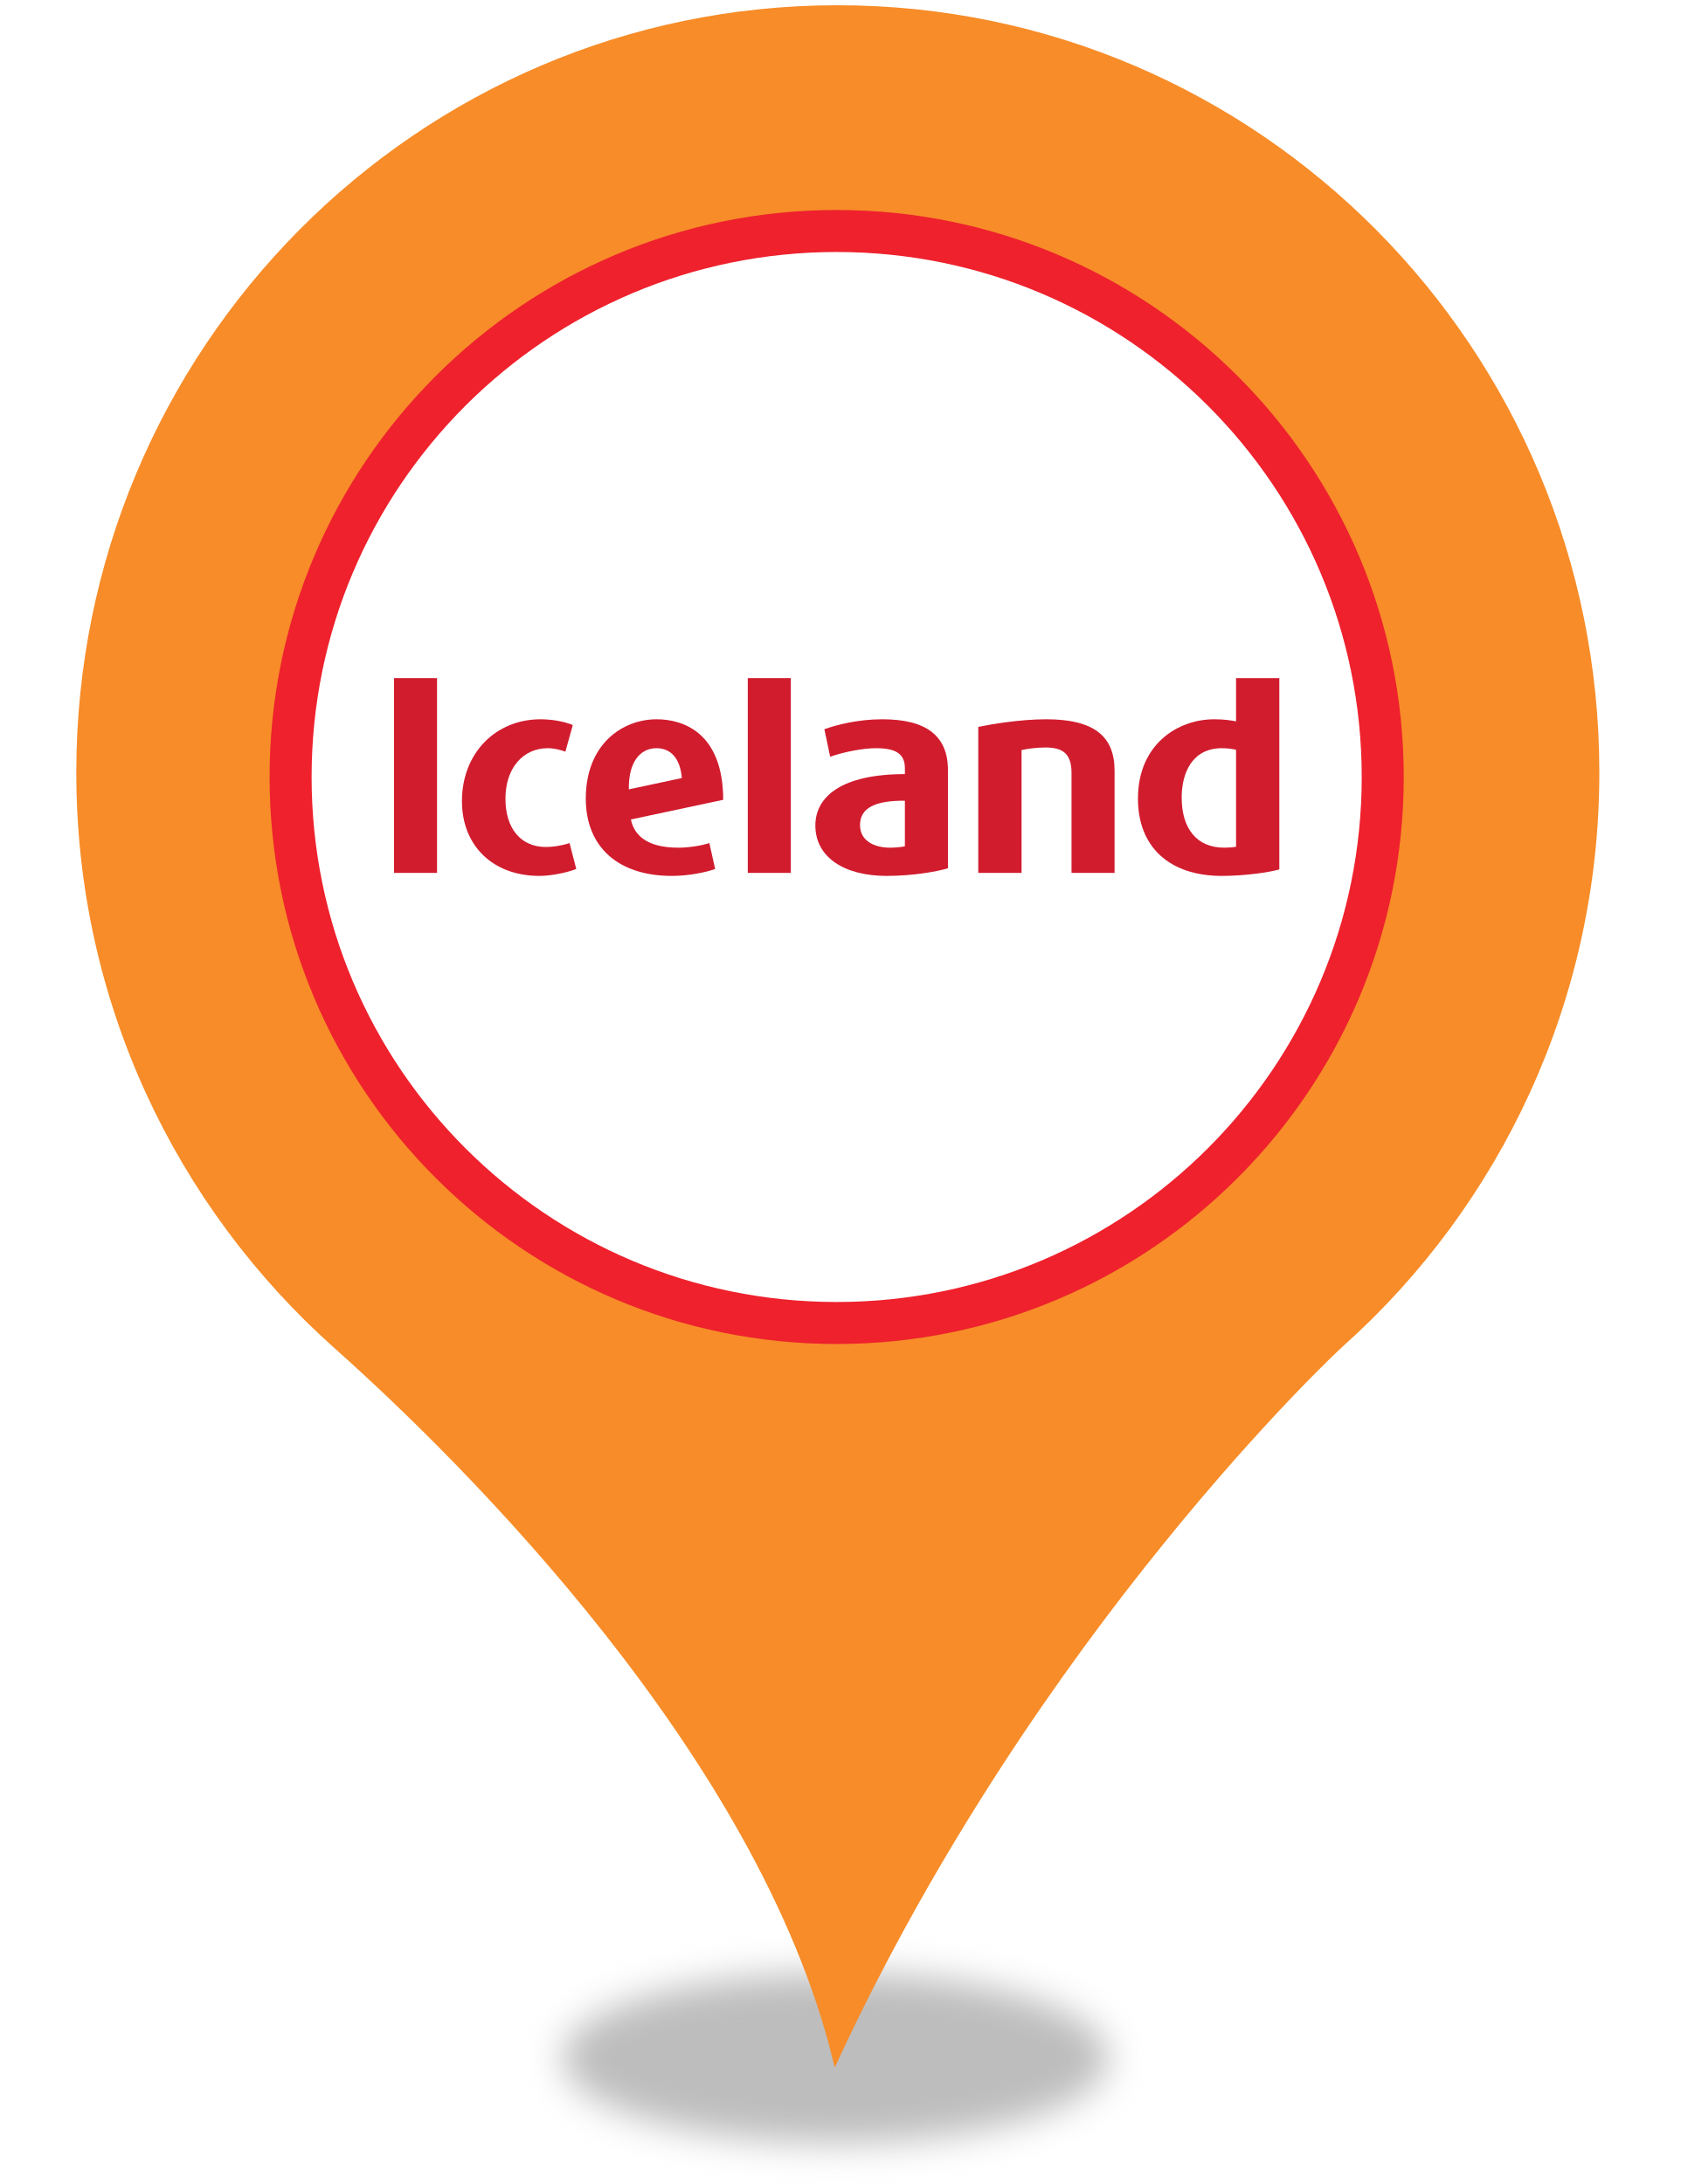
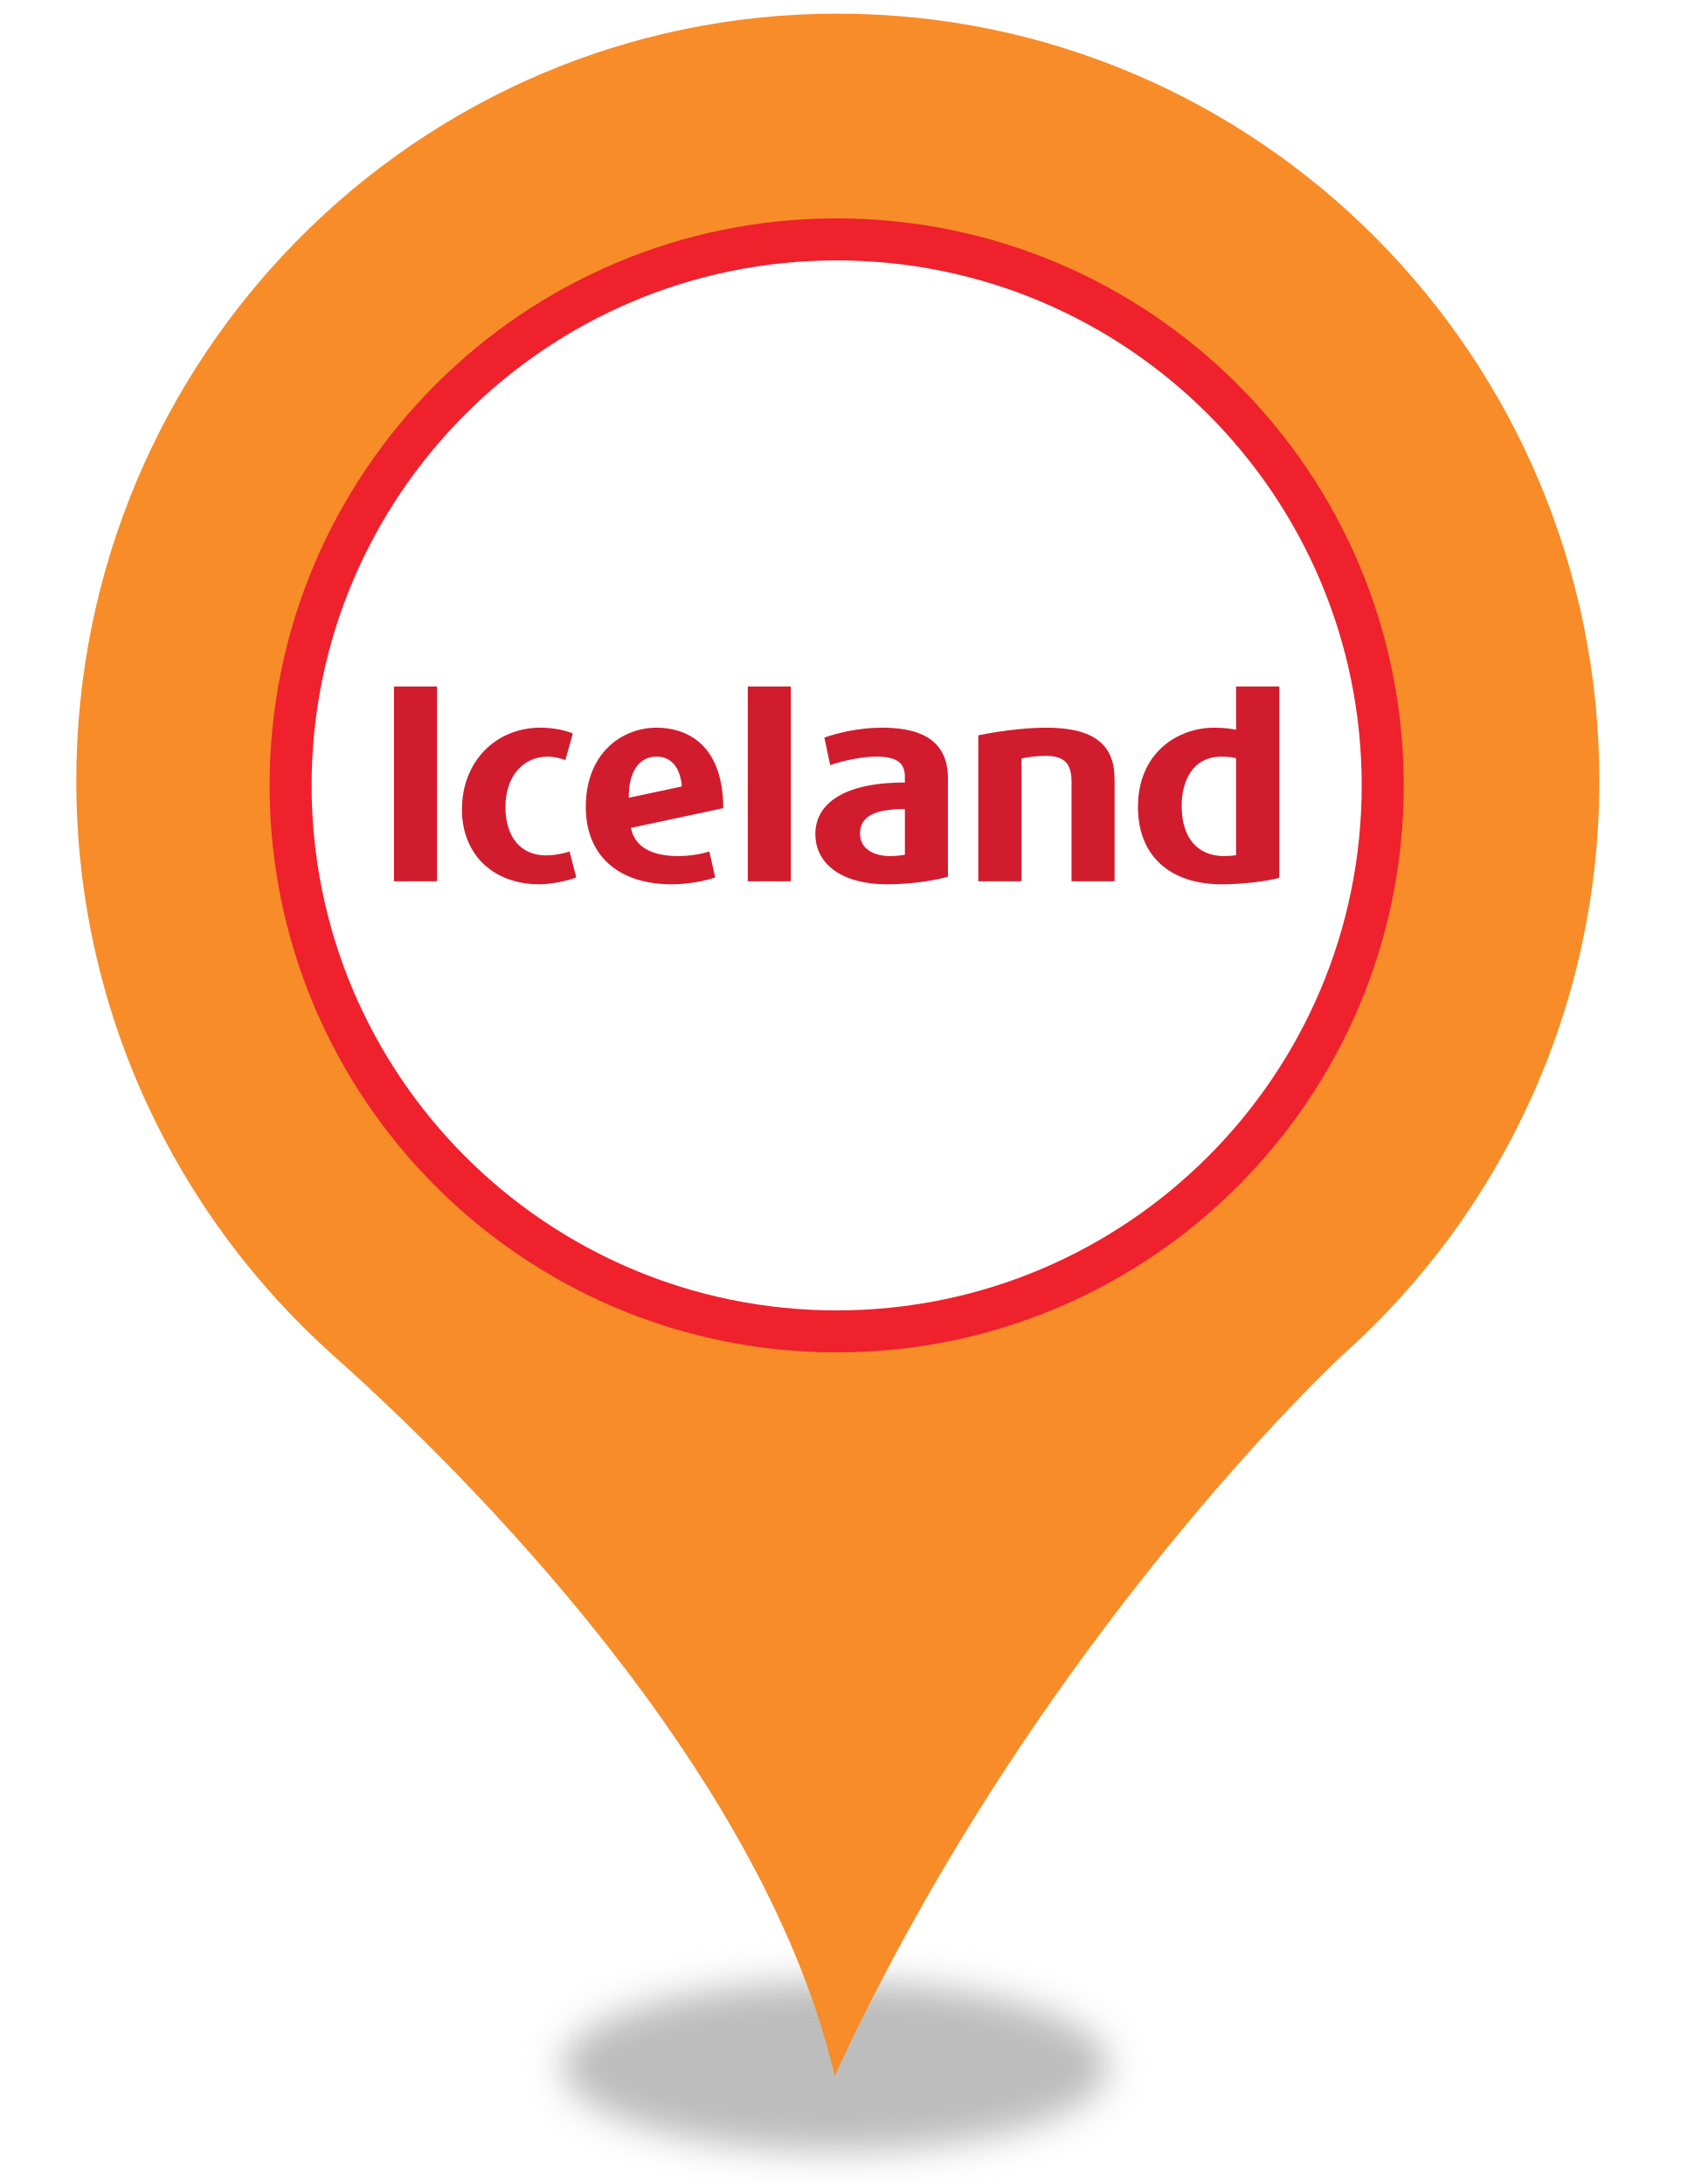
<svg xmlns="http://www.w3.org/2000/svg" style="isolation:isolate" viewBox="0 0 400 520" width="400pt" height="520pt">
  <defs>
-     <clipPath id="_clipPath_9htHSgzyKEumYp7yleZhsfmtLBls41sq">
+     <clipPath id="_clipPath_safxmX78HPtUqmfOt5dZtEzfOXkv4wMm">
      <rect width="400" height="520" />
    </clipPath>
  </defs>
-   <g clip-path="url(#_clipPath_9htHSgzyKEumYp7yleZhsfmtLBls41sq)">
+   <g clip-path="url(#_clipPath_safxmX78HPtUqmfOt5dZtEzfOXkv4wMm)">
    <g>
      <defs>
-         <filter id="Wc94XQAt3MdbbbIpf0vLYGCji18xRmgQ" x="-200%" y="-200%" width="400%" height="400%" filterUnits="objectBoundingBox" color-interpolation-filters="sRGB">
+         <filter id="1DG5wEZLK0aMdbLeKovR1wt2gr1RwnR4" x="-200%" y="-200%" width="400%" height="400%" filterUnits="objectBoundingBox" color-interpolation-filters="sRGB">
          <feGaussianBlur stdDeviation="4.294" />
        </filter>
      </defs>
-       <g filter="url(#Wc94XQAt3MdbbbIpf0vLYGCji18xRmgQ)">
-         <ellipse vector-effect="non-scaling-stroke" cx="198.914" cy="490" rx="65" ry="20.167" fill="rgb(162,162,162)" fill-opacity="0.7" />
+       <g filter="url(#1DG5wEZLK0aMdbLeKovR1wt2gr1RwnR4)">
+         <ellipse vector-effect="non-scaling-stroke" cx="198.914" cy="492" rx="65" ry="20.167" fill="rgb(162,162,162)" fill-opacity="0.7" />
      </g>
      <defs>
-         <filter id="N69dI3qeRJZBY6nBJhhzzia3ovYDfsfr" x="-200%" y="-200%" width="400%" height="400%" filterUnits="objectBoundingBox" color-interpolation-filters="sRGB">
+         <filter id="7WnRpW3f6XnP7eloxmyAXP5pGPLGzYNS" x="-200%" y="-200%" width="400%" height="400%" filterUnits="objectBoundingBox" color-interpolation-filters="sRGB">
          <feGaussianBlur stdDeviation="0" />
        </filter>
      </defs>
-       <g filter="url(#N69dI3qeRJZBY6nBJhhzzia3ovYDfsfr)">
-         <path d=" M 18.914 183.931 C 18.914 83.382 99.774 2 199.384 2 C 299.14 2 380 83.382 380 183.931 C 380 237.891 356.562 286.544 319.355 319.863 C 317.304 321.633 246.405 388.124 198.944 490 C 181.073 417.906 111.785 348.613 79.998 320.306 C 42.498 286.839 18.914 238.186 18.914 183.931 Z  M 311.005 183.931" fill="rgb(247,140,40)" vector-effect="non-scaling-stroke" stroke-width="2" stroke="rgb(247,140,40)" stroke-linejoin="miter" stroke-linecap="butt" stroke-miterlimit="4" />
+       <g filter="url(#7WnRpW3f6XnP7eloxmyAXP5pGPLGzYNS)">
+         <path d=" M 18.914 185.931 C 18.914 85.382 99.774 4 199.384 4 C 299.14 4 380 85.382 380 185.931 C 380 239.891 356.562 288.544 319.355 321.863 C 317.304 323.633 246.405 390.124 198.944 492 C 181.073 419.906 111.785 350.613 79.998 322.306 C 42.498 288.839 18.914 240.186 18.914 185.931 Z  M 311.005 185.931" fill="rgb(247,140,40)" vector-effect="non-scaling-stroke" stroke-width="2" stroke="rgb(247,140,40)" stroke-linejoin="miter" stroke-linecap="butt" stroke-miterlimit="4" />
      </g>
    </g>
-     <circle vector-effect="non-scaling-stroke" cx="199.182" cy="185" r="135" fill="rgb(238,33,45)" />
-     <circle vector-effect="non-scaling-stroke" cx="199.182" cy="185" r="125" fill="rgb(255,255,255)" />
+     <circle vector-effect="non-scaling-stroke" cx="199.182" cy="187" r="135" fill="rgb(238,33,45)" />
+     <circle vector-effect="non-scaling-stroke" cx="199.182" cy="187" r="125" fill="rgb(255,255,255)" />
    <g>
      <g>
-         <path d=" M 210.033 171.254 C 204.191 171.254 199.011 172.63 196.257 173.622 C 196.368 174.008 197.472 179.518 197.636 180.18 C 201.052 178.968 205.569 178.144 208.547 178.144 C 213.337 178.144 215.425 179.518 215.425 182.933 L 215.425 184.312 C 200.389 184.312 194.111 189.653 194.111 196.541 C 194.111 204.198 201.111 208.55 211.077 208.55 C 217.577 208.55 223.308 207.449 225.676 206.732 L 225.676 183.376 C 225.676 175.166 220.493 171.254 210.033 171.254 M 215.425 201.5 C 214.439 201.719 212.783 201.83 211.905 201.83 C 208.432 201.83 204.744 200.397 204.744 196.43 C 204.744 192.465 208.16 190.592 215.425 190.646 L 215.425 201.5 Z " fill="rgb(209,28,46)" />
-         <path d=" M 128.701 171.254 C 118.017 171.254 109.975 179.298 109.975 190.757 C 109.975 201.389 117.356 208.55 128.429 208.55 C 131.296 208.55 135.153 207.724 137.189 206.897 L 135.592 200.729 C 133.664 201.389 131.513 201.665 129.972 201.665 C 124.024 201.665 120.331 197.312 120.331 190.152 C 120.331 182.933 124.464 178.144 130.415 178.144 C 131.844 178.144 133.388 178.525 134.599 178.968 L 136.364 172.63 C 134.268 171.752 131.296 171.254 128.701 171.254" fill="rgb(209,28,46)" />
-         <path d=" M 294.266 161.45 L 294.266 171.751 C 293.109 171.53 291.458 171.255 289.09 171.255 C 280.327 171.255 270.911 177.259 270.911 190.151 C 270.911 201.664 278.401 208.551 290.905 208.551 C 296.194 208.551 302.09 207.723 304.569 207.006 L 304.569 161.45 L 294.266 161.45 Z  M 294.266 201.607 C 293.385 201.774 292.173 201.829 291.458 201.829 C 285.011 201.829 281.322 197.422 281.322 189.875 C 281.322 184.145 283.745 178.143 290.905 178.143 C 291.898 178.143 293.546 178.306 294.266 178.526 L 294.266 201.607 Z " fill="rgb(209,28,46)" />
-         <path d=" M 161.496 201.829 C 153.399 201.829 150.863 198.357 150.2 195.111 L 172.178 190.427 C 172.125 174.341 162.54 171.256 156.316 171.256 C 148.218 171.256 139.459 177.151 139.459 190.152 C 139.459 201.664 147.171 208.551 159.951 208.551 C 163.81 208.551 168.051 207.724 170.252 206.896 L 168.878 200.729 C 166.838 201.388 163.919 201.829 161.496 201.829 M 156.316 178.143 C 159.678 178.143 161.936 180.564 162.323 185.247 L 149.706 187.945 C 149.598 181.723 152.187 178.143 156.316 178.143" fill="rgb(209,28,46)" />
-         <path d=" M 178.023 207.834 L 188.27 207.834 L 188.27 161.449 L 178.023 161.449 L 178.023 207.834 Z " fill="rgb(209,28,46)" />
-         <path d=" M 93.795 207.834 L 104.042 207.834 L 104.042 161.449 L 93.795 161.449 L 93.795 207.834 Z " fill="rgb(209,28,46)" />
-         <path d=" M 243.199 178.583 C 244.684 178.249 246.999 177.973 248.817 177.973 C 252.62 177.973 255.096 179.079 255.096 184.036 L 255.096 207.835 L 265.345 207.835 L 265.345 183.484 C 265.345 175.167 260.274 171.255 249.041 171.255 C 242.701 171.255 235.485 172.523 232.896 173.071 L 232.896 207.835 L 243.199 207.835 L 243.199 178.583 Z " fill="rgb(209,28,46)" />
+         <path d=" M 210.033 173.254 C 204.191 173.254 199.011 174.63 196.257 175.622 C 196.368 176.008 197.472 181.518 197.636 182.18 C 201.052 180.968 205.569 180.144 208.547 180.144 C 213.337 180.144 215.425 181.518 215.425 184.933 L 215.425 186.312 C 200.389 186.312 194.111 191.653 194.111 198.541 C 194.111 206.198 201.111 210.55 211.077 210.55 C 217.577 210.55 223.308 209.449 225.676 208.732 L 225.676 185.376 C 225.676 177.166 220.493 173.254 210.033 173.254 M 215.425 203.5 C 214.439 203.719 212.783 203.83 211.905 203.83 C 208.432 203.83 204.744 202.397 204.744 198.43 C 204.744 194.465 208.16 192.592 215.425 192.646 L 215.425 203.5 Z " fill="rgb(209,28,46)" />
+         <path d=" M 128.701 173.254 C 118.017 173.254 109.975 181.298 109.975 192.757 C 109.975 203.389 117.356 210.55 128.429 210.55 C 131.296 210.55 135.153 209.724 137.189 208.897 L 135.592 202.729 C 133.664 203.389 131.513 203.665 129.972 203.665 C 124.024 203.665 120.331 199.312 120.331 192.152 C 120.331 184.933 124.464 180.144 130.415 180.144 C 131.844 180.144 133.388 180.525 134.599 180.968 L 136.364 174.63 C 134.268 173.752 131.296 173.254 128.701 173.254" fill="rgb(209,28,46)" />
+         <path d=" M 294.266 163.45 L 294.266 173.751 C 293.109 173.53 291.458 173.255 289.09 173.255 C 280.327 173.255 270.911 179.259 270.911 192.151 C 270.911 203.664 278.401 210.551 290.905 210.551 C 296.194 210.551 302.09 209.723 304.569 209.006 L 304.569 163.45 L 294.266 163.45 Z  M 294.266 203.607 C 293.385 203.774 292.173 203.829 291.458 203.829 C 285.011 203.829 281.322 199.422 281.322 191.875 C 281.322 186.145 283.745 180.143 290.905 180.143 C 291.898 180.143 293.546 180.306 294.266 180.526 L 294.266 203.607 Z " fill="rgb(209,28,46)" />
+         <path d=" M 161.496 203.829 C 153.399 203.829 150.863 200.357 150.2 197.111 L 172.178 192.427 C 172.125 176.341 162.54 173.256 156.316 173.256 C 148.218 173.256 139.459 179.151 139.459 192.152 C 139.459 203.664 147.171 210.551 159.951 210.551 C 163.81 210.551 168.051 209.724 170.252 208.896 L 168.878 202.729 C 166.838 203.388 163.919 203.829 161.496 203.829 M 156.316 180.143 C 159.678 180.143 161.936 182.564 162.323 187.247 L 149.706 189.945 C 149.598 183.723 152.187 180.143 156.316 180.143" fill="rgb(209,28,46)" />
+         <path d=" M 178.023 209.834 L 188.27 209.834 L 188.27 163.449 L 178.023 163.449 L 178.023 209.834 Z " fill="rgb(209,28,46)" />
+         <path d=" M 93.795 209.834 L 104.042 209.834 L 104.042 163.449 L 93.795 163.449 L 93.795 209.834 Z " fill="rgb(209,28,46)" />
+         <path d=" M 243.199 180.583 C 244.684 180.249 246.999 179.973 248.817 179.973 C 252.62 179.973 255.096 181.079 255.096 186.036 L 255.096 209.835 L 265.345 209.835 L 265.345 185.484 C 265.345 177.167 260.274 173.255 249.041 173.255 C 242.701 173.255 235.485 174.523 232.896 175.071 L 232.896 209.835 L 243.199 209.835 L 243.199 180.583 Z " fill="rgb(209,28,46)" />
      </g>
    </g>
  </g>
</svg>
